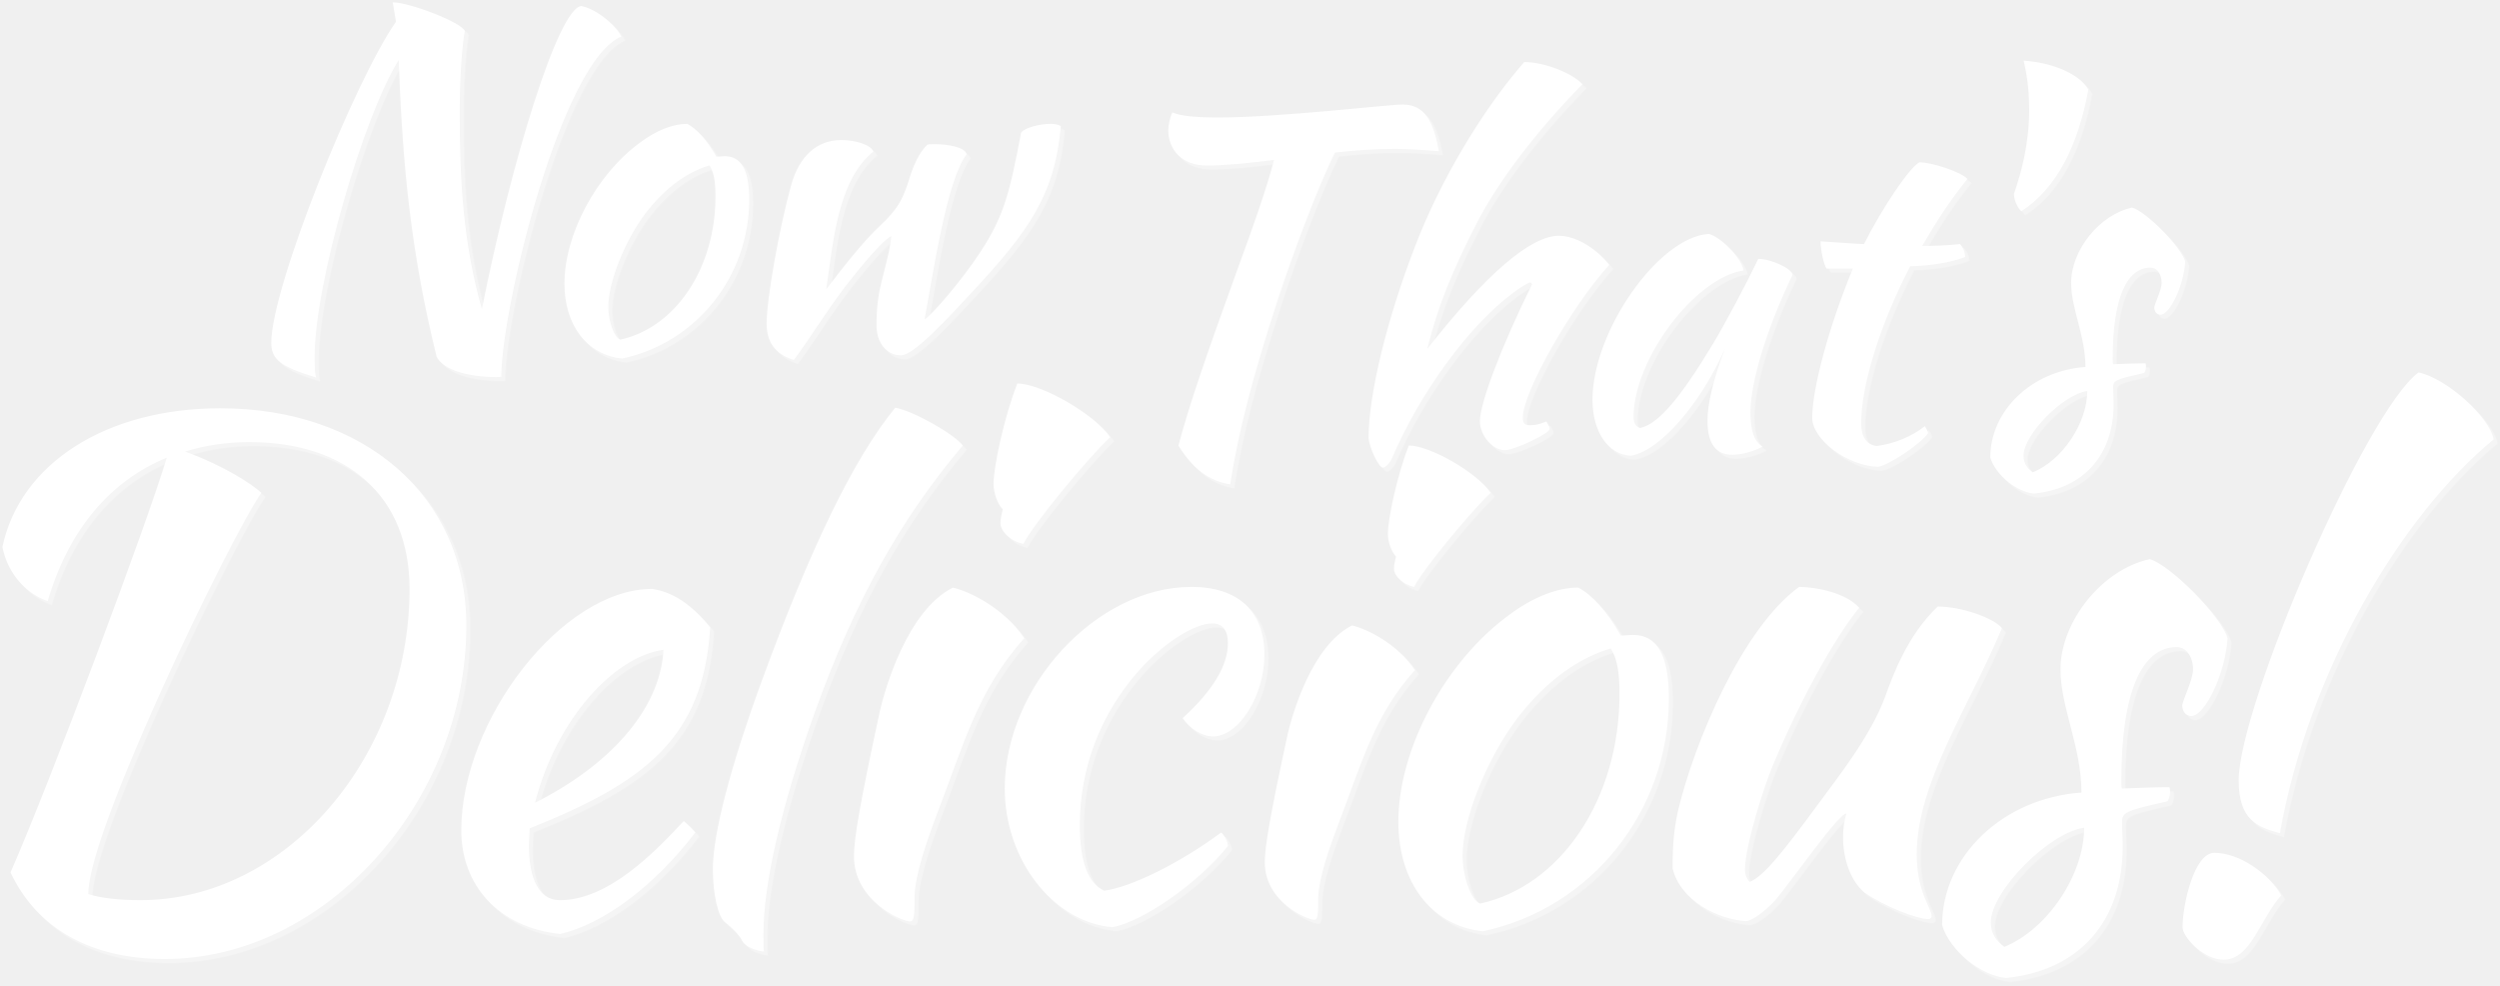
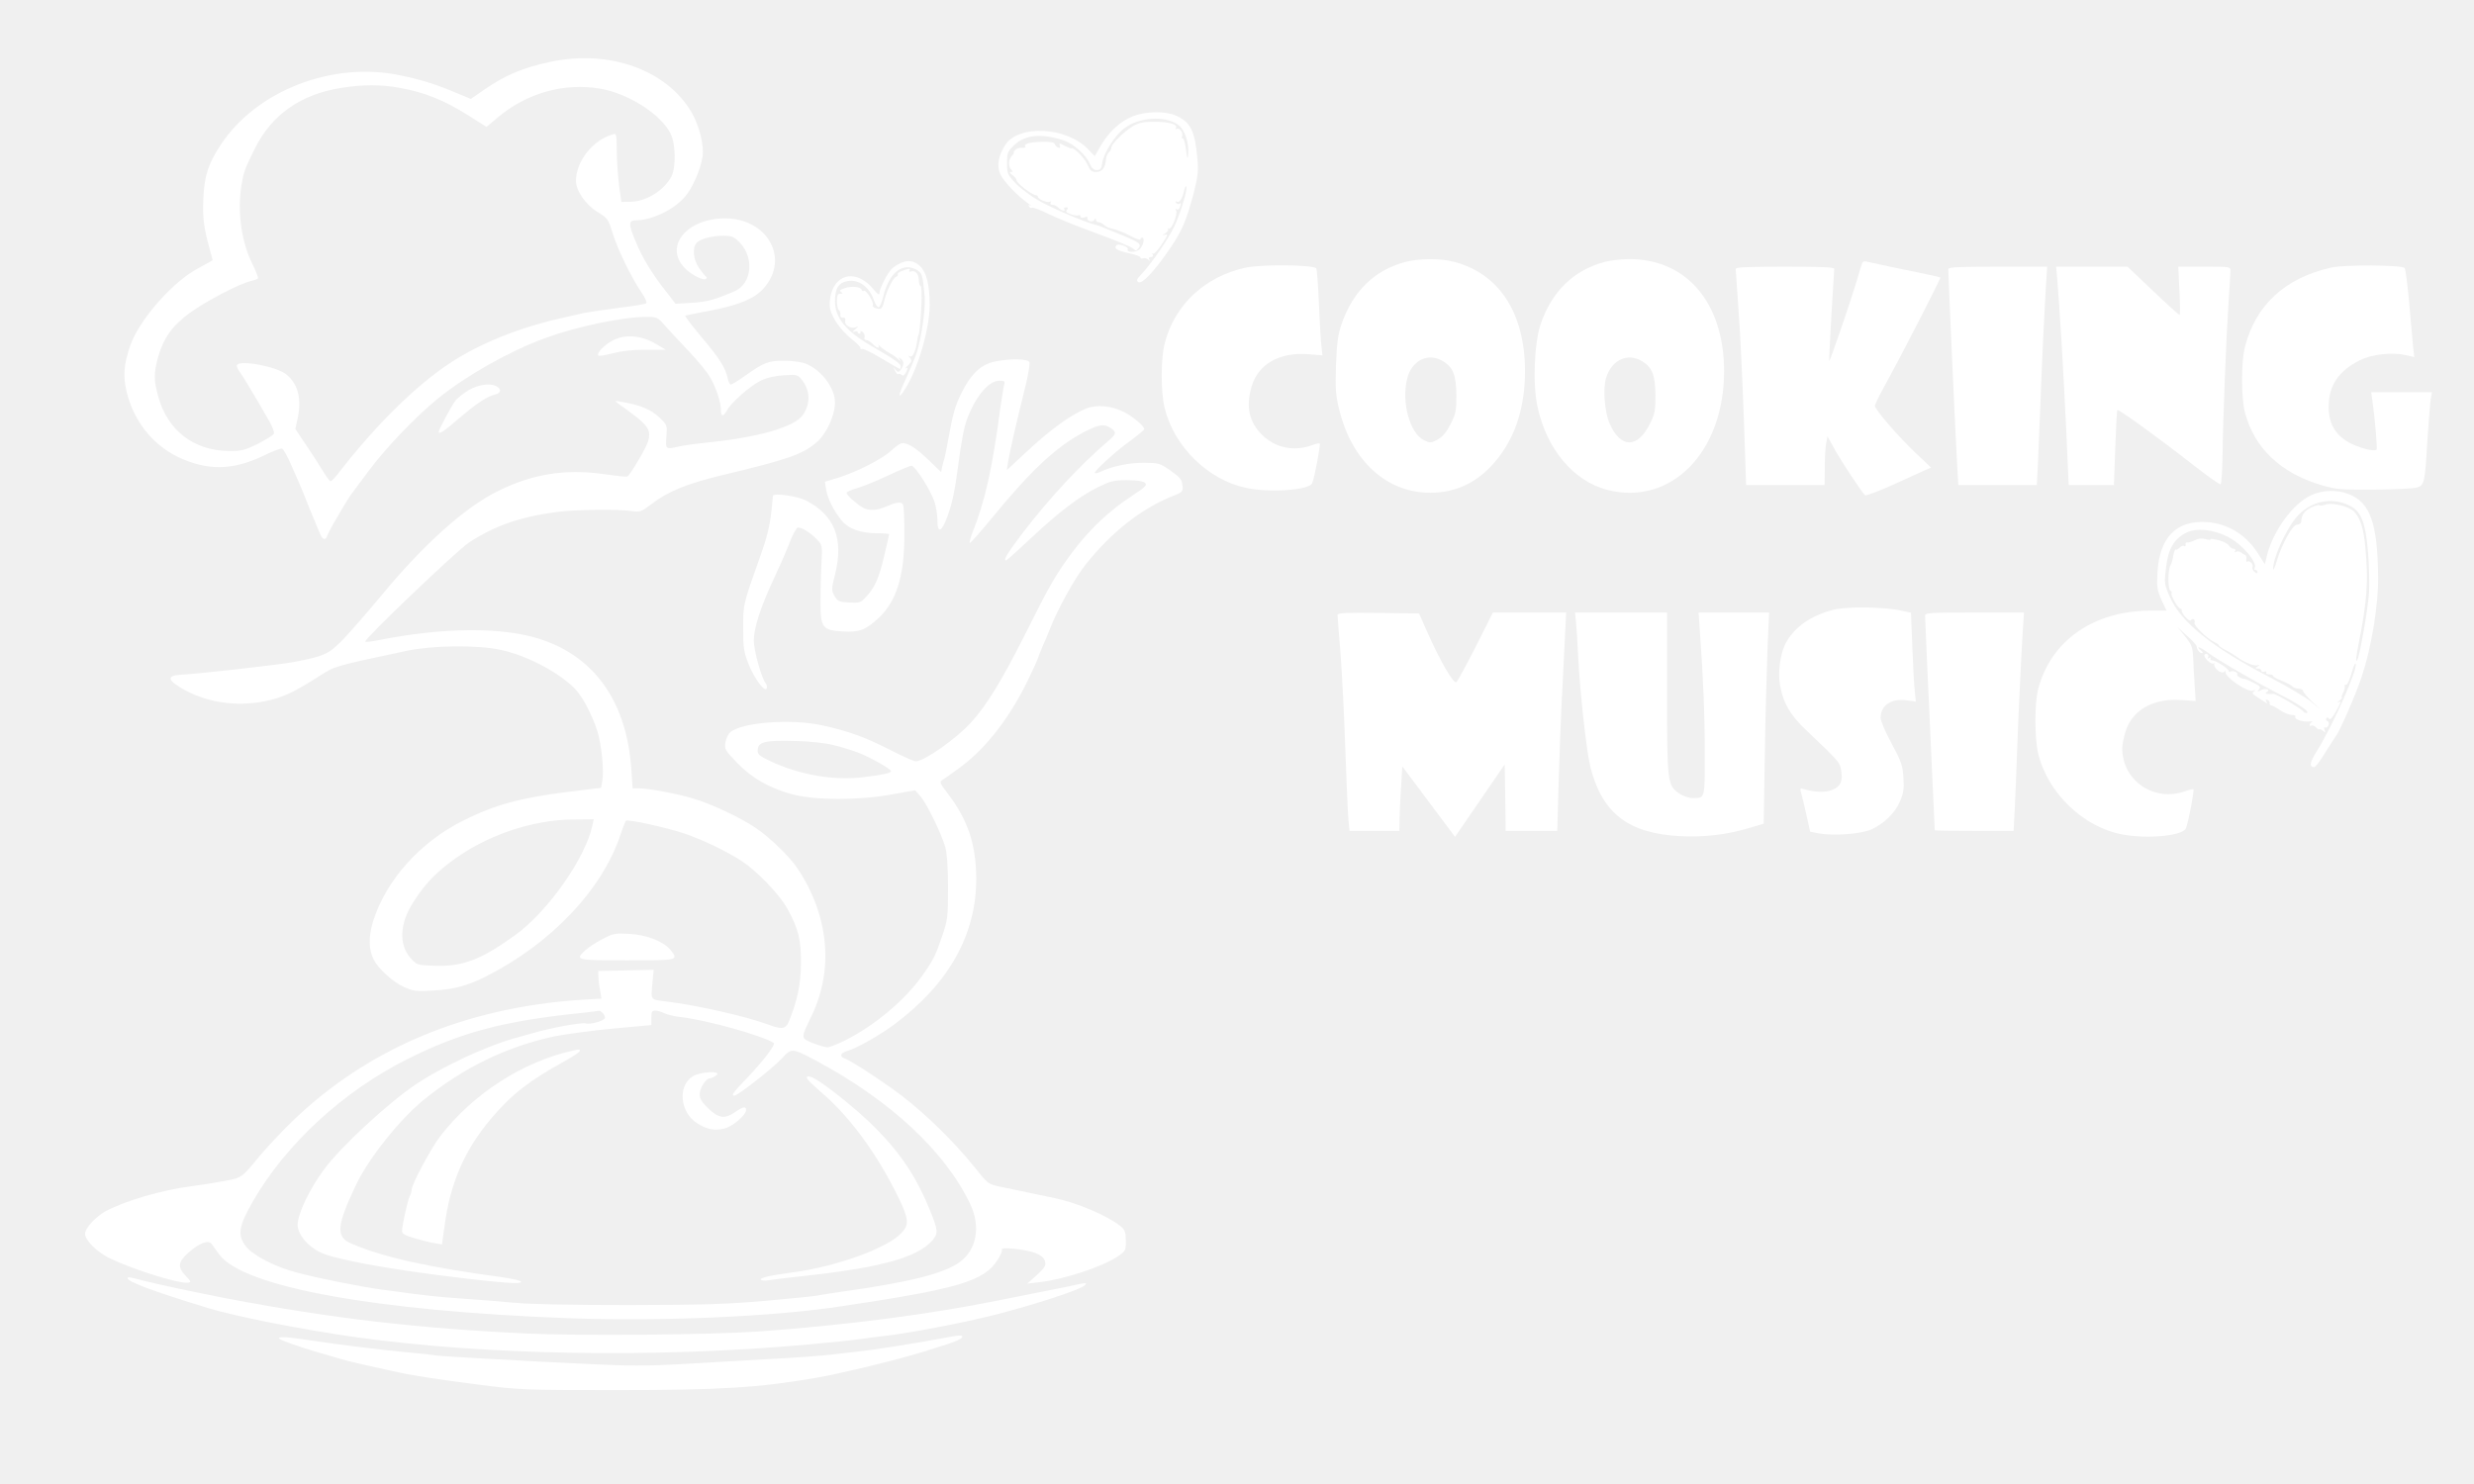
- <svg xmlns="http://www.w3.org/2000/svg" viewBox="0 0 606 239">
-   <defs>
-     <filter x="-50%" y="-50%" width="200%" height="200%" filterUnits="objectBoundingBox" id="a">
-       <feOffset dx="1" dy="1" in="SourceAlpha" result="shadowOffsetOuter1" />
-       <feColorMatrix values="0 0 0 0 1 0 0 0 0 1 0 0 0 0 1 0 0 0 0.323 0" in="shadowOffsetOuter1" result="shadowMatrixOuter1" />
-       <feMerge>
-         <feMergeNode in="shadowMatrixOuter1" />
-         <feMergeNode in="SourceGraphic" />
-       </feMerge>
-     </filter>
-   </defs>
-   <g filter="url(#a)" fill="#FFF" fill-rule="evenodd">
-     <path d="M292.595 40.128c4.368 0 10.08-.56 16.352-1.344-1.792 6.944-5.376 17.024-8.512 25.536-8.176 22.512-12.208 34.384-14.672 43.68 3.36 5.488 7.392 8.624 12.544 9.408 2.016-12.656 5.264-25.536 11.76-45.36 3.36-10.192 9.408-26.544 13.664-35.056 4.928-.56 9.856-.896 14.56-.896 2.688 0 6.832.224 10.64.56-1.232-6.832-3.248-11.312-8.736-11.312-3.92 0-29.568 3.136-44.912 3.136-5.04 0-9.072-.336-10.976-1.232-.56 1.12-1.008 3.136-1.008 4.256 0 4.816 3.36 8.624 9.296 8.624zm39.286 65.968c.112 2.352 2.464 7.28 3.472 7.28.56 0 1.68-1.12 2.128-2.128 6.72-15.792 18.592-32.144 29.232-40.096 1.568-1.232 3.92-2.688 4.368-2.688.112 0 .448.336.448.448-7.28 14.672-12.656 28.784-12.656 33.152 0 3.472 3.024 7.056 6.048 7.056 2.352 0 10.864-4.032 10.864-5.152 0-.336-.112-.672-.784-1.792-.336 0-1.68.896-3.92.896-1.456 0-1.792-.448-1.792-1.904 0-6.048 11.76-26.88 20.944-36.96-3.36-4.256-8.288-7.056-12.208-7.056-6.832 0-17.696 9.296-31.92 27.44 2.688-10.752 6.16-19.04 11.872-30.24 5.264-10.304 14.56-22.512 25.76-33.936-2.576-2.8-9.408-5.376-14.112-5.376-10.192 11.648-20.384 28.784-26.432 44.576-6.832 17.584-11.312 35.952-11.312 46.48zm94.502-43.344c-3.248 6.72-7.728 15.12-10.864 20.384-8.064 13.44-13.44 19.712-17.808 20.608-1.008-.336-1.568-1.12-1.568-2.688 0-13.776 14.672-33.6 26.656-35.504-.336-2.8-5.376-8.064-8.4-8.848-12.096.672-28.224 23.52-28.224 40.208 0 7.728 3.808 13.328 9.296 13.552 6.944-1.12 16.8-12.32 22.848-25.984-2.8 7.28-4.256 13.328-4.256 17.472 0 5.6 2.016 8.288 6.048 8.288 2.24 0 5.488-.896 7.28-2.016-2.016-1.12-2.912-4.032-2.912-8.176 0-7.616 4.144-20.832 10.192-33.376.112-1.456-5.152-3.92-8.288-3.92zm22.934 2.352c-5.712 13.776-9.856 28.896-9.856 36.176 0 5.264 8.512 11.648 15.904 11.872 2.464-.224 10.528-5.6 12.208-8.176-.112-.448-.448-1.12-.784-1.68-3.136 2.464-7.28 4.256-11.76 4.816-2.352-.336-3.696-2.128-3.696-5.488 0-9.184 4.48-23.744 11.872-38.08 5.152-.112 9.744-.896 13.328-2.24 0-1.232-.56-2.464-1.232-3.136-3.136.336-6.272.448-9.184.448 3.696-6.272 6.496-10.64 10.976-16.24-1.456-1.68-8.624-4.032-11.648-4.032-2.464 1.344-8.96 10.976-13.44 19.824-3.024-.112-6.608-.448-10.528-.672 0 2.016.784 5.712 1.456 6.608h6.384zm40.854-13.888c8.624-5.6 13.776-16.016 16.24-29.456-1.904-3.696-8.624-6.608-15.68-7.056 1.008 4.256 1.344 8.176 1.344 11.872 0 8.288-1.904 15.232-3.696 20.384 0 1.568.896 3.472 1.792 4.256zm39.734 12.208c-.896-3.472-9.52-12.208-12.88-13.104-7.84 1.68-14.784 10.304-14.784 18.256 0 6.272 3.472 12.768 3.472 20.384-12.992.896-23.072 10.528-23.072 21.952 1.232 4.144 6.384 8.4 10.64 8.736 11.984-1.232 19.264-9.296 19.264-21.728 0-1.792-.112-2.912-.112-4.032 0-1.68.56-1.904 7.504-3.472.224-.224.448-.896.448-1.456 0-.56 0-.672-.112-.896-2.352 0-4.704.112-7.84.224-.112-.224-.112-.448-.112-1.344 0-14.336 3.248-22.064 9.184-22.064 1.568 0 2.688 1.568 2.688 3.696 0 1.792-1.792 5.152-1.792 6.048.112 1.008.56 1.568 1.456 1.68 2.352 0 5.712-7.168 6.048-12.88zm-36.96 51.072c-1.456-1.008-2.24-2.352-2.24-4.032 0-5.152 9.632-14.896 15.456-15.68 0 7.728-6.048 16.8-13.216 19.712zM76.645 91.512c-.224-.896-.336-1.904-.336-5.04 0-17.808 11.872-58.352 20.384-71.904.896 25.872 3.024 46.928 9.184 71.904 1.568 3.136 7.504 4.928 14.336 4.928.448 0 1.008 0 1.456-.112-.112-.112-.112-.224-.112-.336.336-17.92 14.896-76.272 29.12-82.096-1.68-3.248-6.496-6.832-9.744-7.392-5.6.672-16.912 37.52-24.08 73.472-4.592-16.128-5.376-31.472-5.376-47.712 0-8.176.56-16.128 1.232-19.712-.672-2.016-13.328-6.944-17.472-6.944l.784 4.704c-9.856 14-30.24 64.288-30.24 77.84 0 4.032 2.352 5.824 10.864 8.4zm74.23-4.592c17.92-3.808 30.8-19.824 30.8-38.528 0-7.168-1.904-10.528-5.936-10.528-.672 0-1.344.112-2.016.112-2.24-3.92-4.704-6.72-7.056-7.952-3.472 0-7.504 1.568-11.536 4.592-10.528 7.728-18.256 22.176-18.256 34.16 0 10.08 5.488 17.248 14 18.144zm5.712-35.28c3.696-4.816 8.96-9.632 15.456-11.536 1.008 1.568 1.456 3.696 1.456 7.504 0 17.472-9.744 31.808-23.072 34.72-1.456-.448-2.912-4.368-2.912-7.952 0-5.936 3.92-15.904 9.072-22.736zm29.318 26.768c0 4.368 1.904 7.392 6.608 8.848 4.704-6.384 6.832-10.304 12.544-17.92 2.8-3.584 8.736-10.976 11.088-12.096-.224 2.464-.672 4.368-2.352 10.976-.896 3.584-1.232 6.384-1.232 10.752 0 4.144 2.464 7.168 5.936 7.168 3.136 0 11.648-9.296 17.248-15.344 13.776-14.784 20.048-23.632 21.504-40.208-.448-.336-1.344-.56-2.464-.56-2.576 0-6.272.896-7.168 2.128-2.8 14.672-4.144 20.16-9.856 28.896-4.592 7.056-12.208 15.792-13.552 16.352 2.016-10.752 5.376-33.824 10.192-39.984-.336-1.792-4.704-2.464-7.616-2.464-.784 0-1.456 0-1.904.112-2.912 2.912-3.92 6.944-4.816 9.632-1.232 3.472-2.128 5.824-6.832 10.192-3.36 3.136-7.952 8.736-12.88 15.232 1.68-11.088 2.688-26.32 11.424-33.376-.56-1.68-4.48-2.8-7.728-2.8-6.048 0-10.304 4.032-12.208 10.976-2.912 10.528-5.936 27.552-5.936 33.488z" />
-     <path d="M2.552 211.472c6.396 13.612 19.516 20.992 37.392 20.992 39.032 0 73.144-38.212 73.144-80.852 0-31.324-24.764-52.644-59.696-52.644-27.716 0-48.544 13.448-52.808 33.62 1.312 6.724 6.068 11.48 10.988 13.12 5.084-17.384 15.252-29.192 28.864-34.768-4.592 15.416-28.208 78.556-37.884 100.532zm57.892-104.304c23.78 0 38.868 13.12 38.868 35.588 0 40.344-29.684 75.44-65.272 75.44-5.084 0-9.676-.492-12.628-1.476 0-6.232 5.248-21.648 17.712-49.364 9.84-21.812 20.828-43.132 24.272-47.888-2.296-2.132-9.02-6.56-18.532-10.004 4.756-1.476 10.004-2.296 15.58-2.296zm111.768 44.936c-4.428-5.576-9.184-8.692-14.104-9.348-21.648 0-46.248 31.652-46.248 58.548 0 13.12 8.856 23.452 23.944 25.092 10.332-2.296 22.96-11.644 32.8-24.6-.82-.984-1.64-1.804-2.788-2.788-6.888 7.38-18.204 19.188-30.012 19.188-6.232 0-7.544-7.544-7.544-13.12 0-1.476.164-2.952.164-4.264 27.88-11.152 42.148-21.812 43.788-48.708zm-11.316 5.412c-.82 14.924-13.776 28.372-31.16 37.064 5.248-20.336 19.188-35.424 31.16-37.064zm11.968 53.14c0 6.278 1.314 11.826 3.066 12.994 1.314.876 3.504 3.212 3.942 4.234.584 1.314 2.774 2.482 5.402 2.774-.146-.73-.146-.876-.146-4.234 0-12.264 4.38-31.244 12.556-54.02 9.636-26.718 20.586-46.428 35.77-64.386-1.606-2.482-11.68-8.322-16.352-9.198-10.074 12.264-20.586 34.018-32.558 66.722-7.446 20.44-11.68 36.646-11.68 45.114zm34.217-3.118c0 10.974 11.718 15.81 13.578 15.81 1.116 0 1.116-1.674 1.116-6.138.186-5.394 2.976-13.392 5.58-20.274 6.324-16.368 9.672-29.574 21.018-42.222-4.836-7.254-13.206-11.346-17.298-12.276-11.16 5.58-16.554 24.924-17.67 29.76-4.836 22.32-6.324 31.062-6.324 35.34zm35.526-80.724c0 2.046 2.604 4.464 5.58 5.022 1.86-4.092 15.438-20.646 21.018-25.854-3.72-5.58-16.74-13.02-22.506-13.02-3.162 7.998-5.766 20.088-5.766 24.366 0 2.046.93 4.836 2.232 6.138-.372 1.488-.558 2.604-.558 3.348zm1.041 64.322c0 17.22 11.644 32.308 26.076 33.62 7.38-1.312 20.828-10.66 28.044-19.68 0-.984-.82-2.624-1.64-3.28-10.168 7.544-21.976 13.284-28.372 14.104-3.936-1.804-5.904-7.052-5.904-15.908 0-13.94 5.084-27.06 14.432-37.556 6.068-6.724 13.448-11.316 17.712-11.316 2.46 0 3.772 1.64 3.772 4.756 0 5.412-3.608 11.48-10.988 18.204 1.804 2.624 4.756 4.428 7.38 4.428 6.232 0 12.464-9.84 12.464-19.844 0-10.496-6.396-16.4-17.712-16.4-22.96 0-45.264 24.108-45.264 48.872zm63.06 17.876c0 9.676 10.332 13.94 11.972 13.94.984 0 .984-1.476.984-5.412.164-4.756 2.624-11.808 4.92-17.876 5.576-14.432 8.528-26.076 18.532-37.228-4.264-6.396-11.644-10.004-15.252-10.824-9.84 4.92-14.596 21.976-15.58 26.24-4.264 19.68-5.576 27.388-5.576 31.16zm31.324-71.176c0 1.804 2.296 3.936 4.92 4.428 1.64-3.608 13.612-18.204 18.532-22.796-3.28-4.92-14.76-11.48-19.844-11.48-2.788 7.052-5.084 17.712-5.084 21.484 0 1.804.82 4.264 1.968 5.412-.328 1.312-.492 2.296-.492 2.952zm21.568 87.904c26.24-5.576 45.1-29.028 45.1-56.416 0-10.496-2.788-15.416-8.692-15.416-.984 0-1.968.164-2.952.164-3.28-5.74-6.888-9.84-10.332-11.644-5.084 0-10.988 2.296-16.892 6.724-15.416 11.316-26.732 32.472-26.732 50.02 0 14.76 8.036 25.256 20.5 26.568zm8.364-51.66c5.412-7.052 13.12-14.104 22.632-16.892 1.476 2.296 2.132 5.412 2.132 10.988 0 25.584-14.268 46.576-33.784 50.84-2.132-.656-4.264-6.396-4.264-11.644 0-8.692 5.74-23.288 13.284-33.292zm84.216 42.312c5.084 3.444 12.628 6.396 15.58 6.396 0 0 .656-.164.656-.656 0-2.132-3.608-5.74-3.608-15.088 0-17.22 12.628-35.588 20.664-54.776-1.968-2.46-9.84-5.248-15.58-5.248-7.38 7.052-10.824 16.564-12.792 21.976-3.608 9.676-11.644 19.68-16.072 25.748-9.02 12.3-13.448 17.712-16.728 19.024-.328-.328-1.148-1.312-1.148-2.952 0-5.74 4.756-20.664 6.888-25.584 9.84-23.288 18.86-35.752 20.828-37.884-3.28-3.772-10.824-5.084-14.596-5.084-13.776 10.004-25.42 37.72-29.356 54.284-.984 4.592-1.312 7.872-1.312 13.94 1.804 7.708 10.988 12.464 17.876 12.792 1.476-.164 4.264-2.132 7.052-5.084 3.608-4.264 15.416-21.156 17.22-20.992-.492 1.476-.82 3.444-.82 5.904 0 3.772 1.148 9.84 5.248 13.284zm87.988-61.664c-1.312-5.084-13.94-17.876-18.86-19.188-11.48 2.46-21.648 15.088-21.648 26.732 0 9.184 5.084 18.696 5.084 29.848-19.024 1.312-33.784 15.416-33.784 32.144 1.804 6.068 9.348 12.3 15.58 12.792 17.548-1.804 28.208-13.612 28.208-31.816 0-2.624-.164-4.264-.164-5.904 0-2.46.82-2.788 10.988-5.084.328-.328.656-1.312.656-2.132 0-.82 0-.984-.164-1.312-3.444 0-6.888.164-11.48.328-.164-.328-.164-.656-.164-1.968 0-20.992 4.756-32.308 13.448-32.308 2.296 0 3.936 2.296 3.936 5.412 0 2.624-2.624 7.544-2.624 8.856.164 1.476.82 2.296 2.132 2.46 3.444 0 8.364-10.496 8.856-18.86zm-54.12 74.784c-2.132-1.476-3.28-3.444-3.28-5.904 0-7.544 14.104-21.812 22.632-22.96 0 11.316-8.856 24.6-19.352 28.864zm56.828-40.344c0 9.676 4.592 11.316 10.004 12.792 7.052-39.524 29.356-76.916 51.824-95.448-.984-5.412-11.316-14.76-18.204-16.236-12.792 9.348-43.624 80.852-43.624 98.892zm-3.608 43.46c6.56 0 8.856-10.004 13.94-15.58-2.952-5.248-10.168-10.332-16.236-10.332-4.92 0-7.708 12.628-7.708 18.04 0 2.296 4.92 7.872 10.004 7.872z" />
+ <svg xmlns="http://www.w3.org/2000/svg" version="1.0" width="100pt" height="60pt" viewBox="0 0 1280 720" preserveAspectRatio="xMidYMid meet">
+   <g transform="translate(0,720) scale(0.1,-0.1)" fill="#ffff" stroke="none">
+     <path d="M2848 7120 c-142 -30 -235 -69 -347 -147 l-65 -45 -65 27 c-113 48 -192 73 -300 95 -349 74 -743 -78 -928 -358 -65 -98 -86 -161 -91 -281 -4 -101 2 -148 34 -265 8 -27 14 -51 14 -52 0 -2 -33 -20 -72 -41 -133 -69 -307 -267 -354 -401 -33 -96 -38 -155 -20 -235 36 -154 134 -278 269 -343 149 -70 279 -69 437 6 48 24 93 41 100 38 6 -2 27 -39 46 -83 20 -44 39 -89 44 -100 5 -11 31 -74 57 -140 27 -66 52 -126 56 -132 11 -18 24 -16 30 5 4 9 17 35 29 57 48 83 83 140 90 150 4 6 48 64 97 130 84 114 247 284 356 372 148 120 372 246 552 312 169 62 403 111 530 111 51 0 56 -2 91 -42 20 -24 76 -83 123 -133 47 -49 98 -111 112 -136 31 -52 57 -131 57 -171 0 -35 12 -36 31 -2 21 40 121 128 175 154 33 16 73 25 120 28 68 4 72 3 92 -23 44 -55 46 -122 7 -181 -41 -63 -232 -118 -495 -144 -58 -6 -123 -15 -145 -20 -72 -17 -72 -17 -67 50 4 60 4 61 -36 99 -41 40 -98 64 -187 80 -44 8 -48 8 -30 -5 162 -115 177 -134 157 -201 -9 -30 -84 -159 -105 -179 -2 -3 -59 3 -127 13 -198 27 -366 0 -545 -89 -167 -82 -381 -273 -596 -533 -68 -82 -157 -184 -197 -227 -81 -84 -100 -93 -262 -124 -72 -14 -481 -60 -585 -66 -70 -4 -70 -25 0 -67 124 -75 280 -101 436 -70 84 16 149 46 265 120 103 65 72 56 469 141 134 28 363 31 485 5 105 -22 232 -81 325 -150 56 -42 78 -67 113 -127 23 -41 51 -105 62 -142 23 -75 36 -207 26 -260 l-6 -35 -178 -22 c-240 -30 -375 -67 -536 -148 -224 -112 -400 -310 -466 -522 -24 -80 -23 -146 4 -198 25 -48 99 -115 156 -141 51 -22 63 -24 155 -18 104 6 172 24 266 71 337 169 605 450 699 735 12 36 25 68 28 72 9 10 209 -34 307 -67 93 -32 214 -90 294 -142 79 -52 194 -172 235 -246 57 -105 71 -159 70 -282 -1 -109 -17 -186 -61 -298 -18 -44 -36 -47 -115 -17 -110 40 -358 97 -513 116 -93 12 -87 6 -80 90 l7 75 -143 -3 -144 -3 1 -30 c0 -16 4 -49 9 -71 l7 -42 -103 -6 c-604 -40 -1111 -254 -1502 -634 -59 -58 -133 -137 -165 -176 -93 -113 -89 -111 -187 -129 -50 -9 -124 -21 -165 -26 -154 -20 -341 -75 -443 -129 -51 -28 -107 -88 -107 -117 0 -33 59 -92 122 -124 125 -61 364 -136 412 -129 16 3 14 7 -13 35 -44 46 -40 73 16 122 55 49 103 66 118 43 6 -8 24 -33 40 -55 125 -168 811 -292 1807 -329 481 -17 1053 7 1413 62 602 90 737 130 806 239 16 24 26 48 22 54 -10 16 126 2 175 -18 30 -12 44 -25 49 -43 5 -22 -1 -33 -43 -71 l-49 -44 60 7 c133 15 331 81 410 135 38 26 40 30 40 81 -1 46 -5 56 -30 76 -66 53 -224 120 -336 143 -56 12 -217 46 -291 61 -55 12 -59 15 -127 101 -100 125 -249 271 -371 365 -101 77 -265 184 -303 198 -25 8 -17 28 14 36 49 14 167 80 244 137 285 212 428 468 426 762 -2 173 -44 299 -148 435 -38 49 -43 60 -30 68 9 4 51 35 95 67 139 103 264 267 361 473 23 48 41 89 41 92 0 3 11 29 23 58 13 29 30 69 37 88 41 106 130 268 188 340 134 167 285 286 445 351 56 22 58 24 55 57 -3 30 -12 41 -61 76 -56 39 -60 40 -140 41 -77 0 -164 -18 -224 -47 -13 -6 -25 -9 -28 -6 -8 7 106 112 186 169 38 28 69 54 69 58 0 16 -56 64 -104 88 -66 34 -142 41 -198 18 -73 -29 -178 -104 -296 -213 l-113 -105 6 39 c11 64 41 197 91 397 14 59 23 114 20 122 -7 19 -96 20 -179 4 -71 -15 -124 -64 -173 -164 -34 -70 -43 -102 -69 -245 -7 -41 -16 -82 -18 -90 -3 -8 -8 -28 -12 -44 l-6 -29 -62 60 c-68 66 -118 97 -145 88 -10 -3 -33 -20 -52 -38 -45 -42 -175 -108 -269 -138 l-73 -22 6 -40 c8 -47 38 -108 79 -159 36 -45 100 -68 189 -68 32 0 58 -2 58 -5 0 -3 -11 -52 -25 -110 -27 -117 -49 -166 -94 -214 -28 -30 -34 -32 -87 -29 -53 3 -60 6 -76 33 -17 30 -17 34 3 115 45 183 -4 305 -153 381 -44 22 -167 39 -169 23 -1 -5 -2 -24 -4 -41 -9 -103 -22 -160 -62 -273 -88 -247 -88 -246 -88 -370 0 -103 3 -123 28 -187 29 -74 86 -150 94 -125 3 7 0 18 -5 25 -22 26 -62 171 -62 222 0 64 35 173 101 314 27 57 64 141 82 187 17 46 38 84 45 84 22 0 65 -27 97 -60 30 -31 30 -32 25 -128 -3 -53 -5 -143 -5 -199 0 -132 10 -145 117 -151 84 -5 118 8 186 72 92 87 132 220 131 435 0 74 -3 140 -6 147 -7 19 -33 17 -84 -6 -50 -22 -94 -25 -125 -7 -33 19 -84 65 -84 76 0 5 26 17 58 26 31 9 104 39 161 66 57 27 110 49 117 49 18 0 98 -125 118 -184 9 -27 16 -71 16 -98 0 -72 22 -63 53 22 23 64 37 130 53 250 18 137 31 207 47 250 44 118 112 200 168 200 24 0 29 -3 25 -18 -3 -9 -12 -67 -21 -127 -41 -310 -79 -481 -144 -642 -11 -29 -17 -53 -13 -53 4 0 55 57 112 127 203 247 328 365 471 443 80 43 112 49 147 24 30 -21 28 -31 -15 -67 -144 -123 -303 -294 -441 -474 -83 -110 -103 -143 -86 -143 3 0 60 51 126 113 147 138 250 216 347 265 66 32 82 37 151 37 50 0 83 -5 93 -13 14 -12 6 -21 -72 -72 -114 -75 -215 -171 -300 -284 -90 -121 -119 -172 -249 -432 -117 -233 -198 -365 -277 -452 -76 -84 -243 -202 -287 -202 -9 0 -64 24 -120 53 -144 73 -217 100 -363 133 -158 35 -413 17 -476 -35 -11 -9 -22 -33 -26 -53 -5 -35 -2 -41 60 -105 78 -81 168 -132 287 -164 118 -31 342 -32 515 0 l120 21 28 -32 c34 -40 109 -195 128 -263 9 -33 14 -104 14 -210 0 -150 -2 -165 -29 -245 -35 -104 -46 -127 -105 -210 -89 -126 -244 -256 -398 -334 -40 -20 -82 -36 -93 -36 -11 0 -44 10 -75 22 -64 27 -63 22 -5 143 115 240 88 520 -76 764 -39 58 -141 157 -212 205 -81 55 -232 126 -327 154 -85 25 -229 52 -277 52 l-35 0 -6 93 c-23 350 -186 586 -471 679 -194 64 -501 62 -838 -5 -38 -8 -68 -11 -68 -7 0 19 474 471 536 512 133 87 264 133 453 158 93 13 321 16 391 5 42 -6 49 -3 100 36 86 66 184 106 367 150 343 82 417 108 489 171 51 45 94 138 94 206 0 73 -69 166 -149 199 -20 9 -69 16 -111 16 -84 1 -105 -7 -207 -79 -34 -24 -66 -44 -71 -44 -6 0 -14 15 -17 33 -13 56 -42 102 -136 213 -50 60 -88 109 -83 111 5 1 66 14 136 27 144 28 224 62 270 115 135 153 19 361 -201 361 -207 -1 -322 -155 -199 -266 32 -30 87 -56 99 -48 7 4 8 9 1 13 -5 3 -21 24 -36 45 -30 44 -35 106 -11 130 21 21 80 36 139 36 41 0 53 -5 81 -33 79 -79 66 -214 -24 -254 -102 -44 -142 -55 -221 -60 l-85 -5 -47 61 c-73 92 -123 174 -157 256 -41 97 -41 115 2 115 80 0 195 56 251 122 39 45 81 141 91 209 8 56 -16 155 -55 224 -127 222 -426 330 -732 265z m-783 -134 c133 -24 230 -63 361 -145 l91 -58 58 49 c151 127 343 181 531 149 146 -25 316 -134 364 -234 26 -53 28 -173 4 -220 -37 -71 -129 -129 -209 -131 l-50 -1 -12 85 c-6 47 -12 127 -12 178 -1 92 -1 93 -23 86 -103 -31 -188 -140 -188 -240 0 -51 49 -122 110 -160 55 -34 57 -37 80 -112 25 -82 98 -231 150 -307 18 -26 28 -50 24 -54 -5 -5 -72 -16 -149 -25 -77 -10 -158 -22 -180 -27 -22 -5 -80 -18 -130 -30 -201 -46 -404 -128 -549 -223 -181 -117 -395 -328 -589 -580 -15 -20 -32 -36 -37 -36 -5 0 -25 28 -46 63 -21 34 -60 95 -87 134 l-49 73 11 50 c23 105 4 181 -57 232 -48 40 -239 77 -256 49 -3 -5 2 -19 12 -32 17 -22 94 -151 157 -262 15 -26 25 -54 22 -61 -3 -8 -41 -31 -83 -53 -71 -34 -85 -38 -153 -37 -180 3 -314 107 -362 281 -24 85 -24 121 -1 205 27 97 73 162 163 228 80 59 265 156 319 166 17 4 32 10 35 14 2 4 -12 39 -31 78 -56 112 -77 273 -54 408 13 70 14 74 68 184 86 175 237 282 447 315 109 18 205 18 300 1z m2243 -3401 c40 -9 101 -28 135 -41 65 -26 167 -84 167 -95 0 -10 -34 -17 -142 -31 -154 -19 -333 12 -485 84 -51 24 -63 34 -63 52 0 47 33 56 200 51 63 -1 148 -10 188 -20z m-1243 -417 c-36 -169 -231 -446 -399 -567 -177 -128 -273 -164 -414 -159 -93 3 -94 3 -127 39 -62 68 -58 179 12 288 58 91 108 145 195 211 179 135 419 218 636 219 l104 1 -7 -32z m53 -970 c7 -7 12 -18 12 -25 0 -15 -75 -37 -102 -29 -22 5 -181 -24 -265 -49 -29 -8 -76 -21 -104 -29 -149 -42 -376 -149 -508 -238 -145 -98 -385 -320 -473 -438 -76 -102 -138 -232 -138 -288 0 -51 53 -114 123 -146 52 -24 218 -59 432 -91 205 -31 503 -65 565 -65 67 0 36 16 -55 29 -396 54 -617 103 -787 175 -82 35 -77 92 25 306 64 135 226 338 348 437 205 167 427 275 674 329 61 12 199 31 308 41 l197 18 0 37 c0 32 3 38 20 38 12 0 33 -6 48 -14 15 -7 54 -17 87 -20 135 -16 408 -92 478 -133 12 -7 -51 -90 -135 -179 -78 -81 -87 -94 -68 -94 18 0 203 146 246 193 49 54 51 54 174 -11 383 -204 671 -471 800 -744 55 -115 33 -236 -54 -299 -81 -60 -261 -105 -613 -154 -56 -8 -112 -17 -125 -20 -13 -3 -133 -15 -268 -27 -205 -18 -320 -21 -705 -22 -293 0 -509 4 -595 12 -74 7 -198 17 -275 22 -137 10 -167 13 -410 46 -115 16 -320 57 -435 87 -116 30 -230 89 -268 137 -45 59 -38 103 39 237 170 293 461 562 791 729 282 142 503 201 918 243 41 5 77 9 81 10 3 0 10 -4 17 -11z" />
+     <path d="M2965 2003 c-258 -56 -520 -225 -687 -443 -49 -64 -148 -249 -148 -276 0 -8 -4 -22 -9 -32 -11 -19 -41 -155 -41 -183 0 -14 16 -23 68 -38 37 -11 83 -22 103 -25 l36 -6 12 88 c29 228 104 401 245 567 103 121 197 195 379 294 42 24 77 47 77 52 0 9 -2 10 -35 2z" />
+     <path d="M3583 1869 c-78 -50 -65 -186 24 -242 51 -33 93 -40 142 -27 43 11 111 70 111 95 0 21 -14 19 -56 -10 -54 -37 -85 -33 -139 18 -34 33 -45 51 -45 74 0 32 33 83 54 83 7 0 21 7 32 15 33 25 -83 20 -123 -6z" />
+     <path d="M4177 1856 c4 -7 43 -44 87 -82 143 -126 282 -319 388 -539 50 -104 52 -134 12 -176 -74 -79 -337 -174 -564 -204 -110 -14 -169 -28 -164 -37 4 -5 20 -7 38 -4 17 3 94 13 171 21 412 44 605 98 680 187 30 35 28 51 -12 151 -71 175 -152 297 -287 433 -88 88 -249 218 -313 253 -29 15 -46 14 -36 -3z" />
+     <path d="M5863 6839 c-65 -25 -123 -78 -166 -150 l-33 -57 -34 35 c-112 118 -363 130 -431 20 -35 -58 -43 -105 -23 -149 16 -36 87 -111 144 -151 14 -10 19 -15 11 -11 -9 5 -12 3 -7 -5 4 -6 11 -9 16 -6 5 3 42 -11 82 -31 40 -20 151 -65 247 -100 96 -35 182 -71 191 -79 15 -14 19 -14 29 -1 19 22 8 31 -77 66 -42 17 -88 36 -102 42 -14 6 -33 13 -42 15 -41 7 -229 87 -296 126 -40 23 -93 63 -118 89 -41 44 -44 51 -44 104 0 50 3 59 33 89 57 57 141 67 258 29 52 -16 119 -76 138 -123 10 -22 20 -31 36 -31 18 0 24 7 28 38 9 53 65 141 114 178 75 57 206 67 276 20 36 -24 60 -93 54 -156 -2 -28 -5 -23 -11 27 -5 35 -12 60 -17 57 -5 -3 -6 2 -3 11 7 18 -14 47 -29 38 -6 -3 -7 -1 -3 5 11 19 -38 32 -114 32 -53 0 -77 -5 -107 -22 -47 -28 -113 -93 -113 -112 0 -7 -6 -18 -13 -24 -7 -6 -14 -23 -15 -37 -3 -43 -20 -65 -51 -65 -23 0 -31 7 -46 41 -15 33 -73 91 -83 81 -1 -1 -16 5 -34 14 -27 14 -30 14 -25 1 4 -11 1 -14 -8 -11 -7 3 -16 11 -18 19 -4 9 -25 12 -69 11 -63 -2 -93 -11 -83 -25 2 -5 -6 -7 -18 -6 -12 2 -28 -4 -35 -11 -7 -8 -10 -14 -7 -14 4 0 -1 -7 -9 -16 -19 -18 -21 -55 -4 -72 9 -9 9 -12 -2 -12 -9 0 -6 -6 8 -16 12 -8 22 -21 22 -28 0 -14 81 -76 99 -76 6 0 11 -4 11 -8 0 -13 50 -33 62 -26 7 4 8 2 4 -4 -4 -7 -1 -12 9 -12 9 0 23 -7 31 -15 16 -16 39 -21 30 -7 -3 5 1 9 9 9 11 0 12 -4 5 -13 -8 -9 -2 -15 21 -23 17 -6 35 -8 40 -5 5 3 9 0 9 -6 0 -7 8 -9 21 -5 13 5 19 3 15 -3 -3 -5 2 -13 11 -16 9 -4 20 -1 25 6 6 10 8 10 8 1 0 -7 6 -13 14 -13 8 0 21 -7 29 -15 8 -8 29 -17 45 -20 17 -3 56 -18 87 -34 30 -16 55 -25 55 -20 0 5 4 9 9 9 16 0 6 -45 -15 -62 -20 -16 -69 -15 -59 2 7 12 -47 32 -58 21 -16 -16 1 -28 63 -41 33 -7 60 -17 60 -22 0 -6 6 -8 14 -5 7 3 19 0 26 -6 10 -9 11 -9 6 1 -5 7 -1 12 9 12 10 0 13 5 9 13 -4 6 -4 9 1 5 5 -5 23 14 42 42 38 57 39 61 16 54 -10 -3 -8 1 5 8 12 8 19 18 15 23 -4 4 -3 5 4 2 14 -9 48 76 38 94 -5 7 -4 10 2 6 6 -4 14 0 17 9 8 22 8 26 -3 19 -5 -3 -13 0 -17 6 -4 7 -3 9 3 6 14 -9 29 11 38 51 4 18 9 31 12 28 10 -10 -29 -140 -63 -211 -33 -68 -118 -191 -172 -248 -22 -24 -24 -29 -12 -37 19 -12 85 59 164 175 63 93 85 146 122 286 22 86 25 114 19 178 -12 141 -35 189 -109 222 -55 25 -155 24 -223 -2z" />
+     <path d="M7270 6084 c-158 -42 -269 -150 -328 -318 -20 -59 -25 -96 -30 -217 -4 -125 -1 -157 17 -230 66 -266 245 -429 471 -429 142 0 258 60 352 181 92 118 138 269 138 448 0 300 -133 505 -367 566 -71 19 -181 18 -253 -1z m197 -514 c51 -31 67 -72 68 -175 0 -81 -3 -96 -30 -150 -22 -43 -41 -65 -67 -80 -35 -18 -38 -19 -71 -3 -72 35 -117 195 -87 317 23 96 109 139 187 91z" />
+     <path d="M8300 6084 c-158 -43 -269 -150 -328 -318 -34 -98 -43 -316 -17 -432 47 -218 186 -384 360 -429 330 -85 605 194 605 614 0 354 -195 583 -495 580 -38 0 -95 -7 -125 -15z m197 -514 c51 -31 67 -72 68 -175 0 -79 -3 -97 -28 -147 -64 -130 -152 -130 -209 0 -26 58 -36 183 -18 238 30 93 112 130 187 84z" />
+     <path d="M4660 6079 c-13 -6 -33 -18 -43 -27 -24 -21 -67 -105 -67 -129 0 -12 -9 -7 -31 20 -81 99 -189 87 -219 -24 -7 -23 -9 -56 -6 -73 10 -50 55 -114 109 -158 29 -22 51 -45 49 -50 -1 -5 2 -7 7 -4 5 4 51 -18 102 -49 50 -30 93 -55 95 -55 2 0 4 6 4 14 0 14 -33 37 -154 107 -130 76 -186 145 -186 230 0 66 18 96 64 104 58 11 112 -28 137 -97 7 -21 18 -38 24 -38 6 0 17 23 24 52 28 122 97 181 169 144 33 -17 36 -27 46 -139 5 -65 -16 -214 -41 -292 -9 -27 -34 -87 -55 -133 -43 -90 -45 -118 -5 -55 67 106 127 312 127 435 0 104 -17 170 -50 201 -32 28 -58 33 -100 16z" />
+     <path d="M9637 6083 c-3 -4 -17 -48 -31 -98 -34 -113 -138 -416 -142 -413 -1 2 4 107 11 233 8 127 15 236 15 243 0 9 -58 12 -255 12 -197 0 -255 -3 -255 -12 0 -7 7 -103 15 -213 8 -110 20 -359 27 -552 l12 -353 203 0 203 0 1 88 c0 48 3 104 7 126 l7 38 42 -76 c36 -63 127 -201 152 -229 4 -4 68 20 142 53 73 34 149 67 167 76 l33 14 -80 76 c-88 83 -211 225 -211 244 0 6 25 57 56 113 82 148 287 548 283 551 -2 2 -85 20 -184 40 -99 21 -187 39 -197 42 -9 3 -18 1 -21 -3z" />
+     <path d="M6445 6055 c-211 -46 -368 -192 -419 -392 -20 -78 -21 -247 -1 -332 48 -201 224 -374 422 -416 123 -26 324 -12 342 24 10 20 45 201 39 206 -2 2 -22 -2 -43 -10 -93 -33 -188 -12 -256 55 -67 67 -84 146 -53 251 34 115 144 177 292 166 l74 -6 -5 47 c-4 26 -9 124 -13 219 -4 94 -10 177 -14 184 -13 19 -278 22 -365 4z" />
+     <path d="M12060 6055 c-238 -54 -389 -193 -445 -410 -20 -78 -20 -262 0 -340 49 -185 186 -315 400 -377 72 -21 99 -23 270 -22 105 1 203 6 220 11 38 12 41 24 54 243 6 96 14 192 17 213 l7 37 -158 0 -157 0 6 -42 c13 -89 27 -251 22 -255 -12 -12 -95 10 -143 37 -72 41 -105 99 -105 184 0 110 50 186 162 242 62 31 166 42 238 26 l43 -10 -6 51 c-3 29 -12 131 -20 227 -9 96 -19 178 -24 183 -16 16 -311 18 -381 2z" />
+     <path d="M10080 6047 c0 -34 40 -923 46 -1014 l6 -103 203 0 203 0 6 113 c3 61 8 182 11 267 8 220 24 560 31 663 l6 87 -256 0 c-208 0 -256 -3 -256 -13z" />
+     <path d="M10644 5993 c10 -109 34 -506 47 -795 l12 -268 117 0 117 0 7 192 c4 106 8 194 11 196 6 6 226 -154 388 -281 76 -59 141 -106 146 -103 4 3 9 70 10 148 2 184 19 613 31 793 5 77 10 150 10 163 0 22 -2 22 -135 22 l-135 0 6 -125 c4 -69 4 -125 1 -125 -4 0 -66 56 -138 125 l-132 125 -185 0 -184 0 6 -67z" />
+     <path d="M4667 6038 c-15 -5 -25 -13 -22 -18 3 -4 -2 -10 -10 -13 -16 -7 -49 -75 -60 -124 -3 -18 -11 -35 -16 -39 -14 -8 -50 6 -43 17 7 12 -35 81 -46 74 -5 -3 -10 -1 -12 5 -5 16 -50 21 -87 9 -25 -8 -30 -14 -20 -20 11 -7 10 -9 -3 -9 -14 0 -18 -9 -18 -39 0 -22 5 -43 10 -46 6 -4 9 -14 8 -23 -2 -11 3 -17 13 -16 11 1 15 -5 12 -16 -6 -22 28 -43 54 -34 16 6 16 5 -2 -10 -17 -15 -17 -17 -3 -12 10 3 17 2 15 -2 -1 -4 3 -8 8 -9 6 0 9 4 7 10 -2 6 3 5 12 -2 8 -7 12 -19 9 -27 -3 -8 1 -14 9 -14 8 0 23 -9 33 -20 20 -22 40 -27 30 -7 -4 6 -1 5 7 -4 7 -8 29 -24 48 -35 19 -10 41 -26 48 -34 12 -13 13 -13 6 0 -7 13 -5 13 8 2 17 -13 15 -34 -5 -60 -8 -9 -13 -8 -24 5 -13 16 -13 16 -3 -5 7 -13 14 -21 17 -18 4 3 11 1 18 -4 8 -7 15 -2 24 16 9 20 9 24 -1 18 -7 -4 -3 3 10 15 19 19 21 25 10 39 -10 12 -10 14 0 8 13 -8 30 26 37 78 2 17 5 31 6 31 5 0 11 60 16 153 3 56 1 102 -4 102 -4 0 -9 14 -9 31 -1 33 -20 52 -42 44 -7 -3 -10 0 -7 5 7 12 -1 12 -38 -2z" />
+     <path d="M3172 5679 c-43 -22 -86 -65 -77 -79 3 -4 35 1 72 11 45 12 103 19 173 19 l105 0 -55 32 c-73 43 -155 49 -218 17z" />
+     <path d="M2425 5421 c-27 -16 -60 -42 -71 -58 -21 -28 -84 -147 -84 -158 0 -15 26 2 99 65 91 78 147 116 185 126 35 8 43 24 21 41 -31 22 -95 16 -150 -16z" />
+     <path d="M11955 4876 c-92 -43 -194 -183 -226 -310 l-11 -46 -37 58 c-62 96 -155 152 -262 160 -159 11 -247 -79 -257 -264 -4 -72 -1 -89 21 -138 l26 -56 -80 0 c-296 0 -519 -155 -584 -407 -19 -74 -19 -249 0 -332 49 -205 235 -384 439 -420 131 -24 311 -6 326 33 12 30 44 196 38 201 -2 2 -22 -2 -43 -10 -161 -57 -325 55 -325 223 0 15 7 53 16 83 34 114 144 177 291 166 l73 -5 -5 81 c-3 45 -7 110 -8 144 -3 55 -8 67 -42 110 l-39 48 49 -45 c28 -25 50 -49 50 -55 1 -17 15 -35 28 -35 7 0 3 7 -7 15 -11 8 -15 15 -10 15 6 0 26 -12 45 -26 52 -39 251 -155 375 -218 101 -51 164 -96 136 -96 -6 0 -14 4 -17 10 -8 12 -141 91 -152 89 -4 -1 -17 -1 -28 0 -15 1 -17 3 -6 10 21 14 -9 21 -34 8 -17 -9 -18 -8 -8 5 11 12 6 18 -25 33 -20 11 -41 20 -47 21 -22 2 -45 17 -40 24 6 10 -24 22 -36 14 -5 -3 -9 -1 -9 5 0 11 -67 54 -86 54 -7 0 -10 5 -7 10 4 6 1 7 -7 2 -8 -5 -11 -4 -6 3 3 6 2 13 -3 16 -5 4 -12 2 -15 -2 -8 -13 33 -53 47 -46 7 4 9 3 4 -1 -4 -5 0 -17 10 -27 17 -19 38 -24 46 -10 2 4 3 2 1 -4 -6 -26 113 -108 142 -98 14 4 16 3 5 -4 -11 -8 -8 -13 15 -28 16 -10 35 -23 43 -28 12 -9 13 -8 7 3 -6 9 -5 12 5 9 8 -3 13 -11 12 -17 -2 -6 1 -11 7 -11 5 0 26 -11 46 -25 20 -14 48 -25 61 -25 13 0 22 -4 19 -9 -8 -12 34 -28 69 -25 17 1 24 0 18 -3 -7 -2 -13 -9 -13 -14 0 -6 4 -8 9 -4 5 3 17 -2 25 -11 9 -8 16 -12 16 -8 0 3 8 0 17 -7 15 -12 16 -12 10 4 -4 11 -3 16 3 12 6 -3 13 2 17 11 4 10 2 19 -5 22 -7 2 -9 8 -6 14 4 7 9 6 14 -2 5 -7 17 5 34 35 30 54 31 59 14 50 -7 -4 -4 1 6 9 11 9 17 16 13 16 -4 0 -2 10 5 23 7 12 11 28 9 36 -1 7 2 10 7 7 5 -3 17 22 27 55 9 33 19 58 22 55 17 -17 -115 -317 -200 -453 -37 -59 -41 -83 -14 -83 7 0 32 33 56 73 25 39 50 79 56 87 21 26 104 217 134 308 51 153 86 368 85 517 -3 277 -41 385 -152 428 -61 24 -137 22 -197 -7z m204 -54 c57 -30 79 -84 92 -232 6 -69 9 -165 6 -215 -5 -83 -50 -341 -62 -353 -8 -8 -6 14 9 91 43 216 50 323 34 492 -9 100 -25 152 -58 187 -24 27 -115 49 -147 37 -14 -5 -28 -7 -33 -4 -5 3 -25 -3 -44 -12 -34 -17 -49 -39 -50 -73 -1 -8 -10 -15 -21 -15 -24 0 -78 -98 -106 -190 -10 -33 -18 -51 -18 -39 -2 52 61 194 116 262 71 88 186 114 282 64z m-633 -160 c74 -37 156 -134 139 -162 -3 -6 -1 -10 4 -10 6 0 11 -5 11 -11 0 -8 -5 -7 -15 1 -9 7 -14 19 -11 26 6 14 -17 37 -28 27 -3 -4 -5 2 -4 13 2 10 -1 21 -7 22 -5 2 -15 8 -22 14 -7 5 -18 6 -24 2 -8 -4 -9 -3 -5 4 4 7 1 12 -8 12 -8 0 -19 8 -24 17 -6 9 -30 22 -55 28 -26 6 -44 8 -41 4 2 -4 -9 -4 -25 1 -20 5 -38 4 -56 -6 -14 -7 -32 -13 -38 -11 -7 1 -11 -4 -9 -11 1 -8 -2 -11 -7 -8 -5 4 -16 0 -24 -8 -8 -8 -17 -13 -20 -10 -3 4 -9 -11 -13 -32 -3 -22 -10 -43 -14 -49 -14 -20 -15 -128 0 -133 5 -2 8 -7 5 -12 -6 -10 34 -80 46 -80 5 0 8 -3 7 -8 -5 -13 40 -63 47 -52 9 14 25 3 19 -13 -5 -14 66 -83 103 -100 13 -6 23 -13 23 -17 0 -4 17 -15 38 -26 20 -10 44 -25 53 -32 33 -26 91 -51 107 -45 15 4 15 3 2 -6 -13 -9 -13 -11 3 -11 9 0 17 -5 17 -11 0 -6 7 -8 16 -5 8 3 12 2 9 -4 -3 -6 3 -10 14 -10 12 0 21 -3 21 -7 0 -5 21 -17 48 -27 26 -11 50 -24 53 -29 4 -5 17 -10 30 -11 13 0 24 -5 24 -11 0 -5 20 -30 45 -54 l45 -43 -49 41 c-26 22 -119 77 -205 122 -306 158 -469 290 -526 423 -28 66 -28 70 -18 152 12 95 40 144 104 177 51 26 138 18 215 -21z" />
+     <path d="M9493 4286 c-122 -28 -217 -96 -258 -183 -26 -54 -37 -147 -25 -211 16 -90 53 -154 133 -229 172 -164 175 -167 182 -206 11 -58 -1 -86 -43 -104 -35 -15 -91 -14 -149 3 -21 6 -22 5 -11 -32 6 -22 18 -73 27 -114 l16 -74 45 -9 c76 -14 219 -3 271 20 66 30 123 85 149 145 18 43 22 65 18 124 -4 63 -11 83 -61 176 -32 58 -57 118 -57 133 0 64 54 101 133 91 l49 -7 -5 53 c-4 29 -9 133 -13 230 l-7 177 -51 11 c-84 19 -273 22 -343 6z" />
+     <path d="M6920 4258 c0 -7 7 -94 15 -193 8 -99 19 -319 25 -490 6 -170 13 -338 16 -372 l6 -63 129 0 129 0 1 63 c1 34 4 109 8 166 l6 105 137 -183 136 -182 129 188 128 187 3 -172 2 -172 134 0 133 0 7 248 c4 136 11 326 16 422 5 96 12 239 16 318 l7 142 -189 0 -190 0 -88 -175 c-49 -96 -94 -179 -101 -185 -14 -12 -84 109 -150 258 l-43 97 -211 3 c-165 2 -211 0 -211 -10z" />
+     <path d="M8154 4218 c3 -29 8 -107 11 -173 10 -194 43 -494 64 -577 61 -237 196 -341 461 -355 122 -7 244 7 356 41 l79 23 6 364 c3 200 10 446 14 547 l8 182 -183 0 -182 0 6 -87 c18 -239 26 -438 26 -639 0 -244 3 -234 -64 -234 -18 0 -48 10 -67 23 -62 42 -64 54 -64 520 l0 417 -238 0 -238 0 5 -52z" />
+     <path d="M9960 4253 c0 -10 11 -263 25 -563 14 -300 25 -546 25 -547 0 -2 92 -3 204 -3 l204 0 6 113 c3 61 8 184 11 272 7 197 23 540 31 658 l6 87 -256 0 c-237 0 -256 -1 -256 -17z" />
+     <path d="M3115 2579 c-33 -17 -72 -43 -87 -57 -55 -51 -49 -52 217 -52 266 0 266 0 225 53 -35 44 -123 79 -214 84 -76 4 -85 2 -141 -28z" />
+     <path d="M660 825 c0 -18 133 -68 415 -154 143 -44 484 -111 765 -151 673 -94 1548 -109 2330 -39 124 11 250 24 280 29 30 5 82 11 115 15 138 15 404 66 580 110 207 53 444 130 467 153 15 15 8 15 -77 -4 -38 -8 -104 -21 -145 -29 -41 -8 -140 -28 -220 -44 -358 -73 -799 -130 -1250 -162 -251 -17 -917 -23 -1200 -10 -554 26 -1004 78 -1540 180 -145 28 -373 76 -445 95 -63 17 -75 19 -75 11z" />
+     <path d="M4875 514 c-131 -25 -370 -62 -440 -69 -38 -4 -97 -11 -130 -15 -33 -5 -184 -16 -335 -24 -151 -9 -363 -21 -471 -27 -142 -8 -260 -8 -435 1 -362 17 -787 41 -804 45 -8 2 -71 9 -140 15 -116 10 -407 46 -560 70 -81 12 -127 13 -115 2 12 -10 101 -42 205 -72 41 -12 95 -28 120 -35 42 -12 77 -20 258 -60 102 -23 216 -41 457 -72 202 -26 229 -27 705 -27 540 0 734 12 1035 64 131 23 432 96 550 134 28 8 84 26 125 39 40 13 76 29 78 36 4 13 -12 13 -103 -5z" />
  </g>
</svg>
